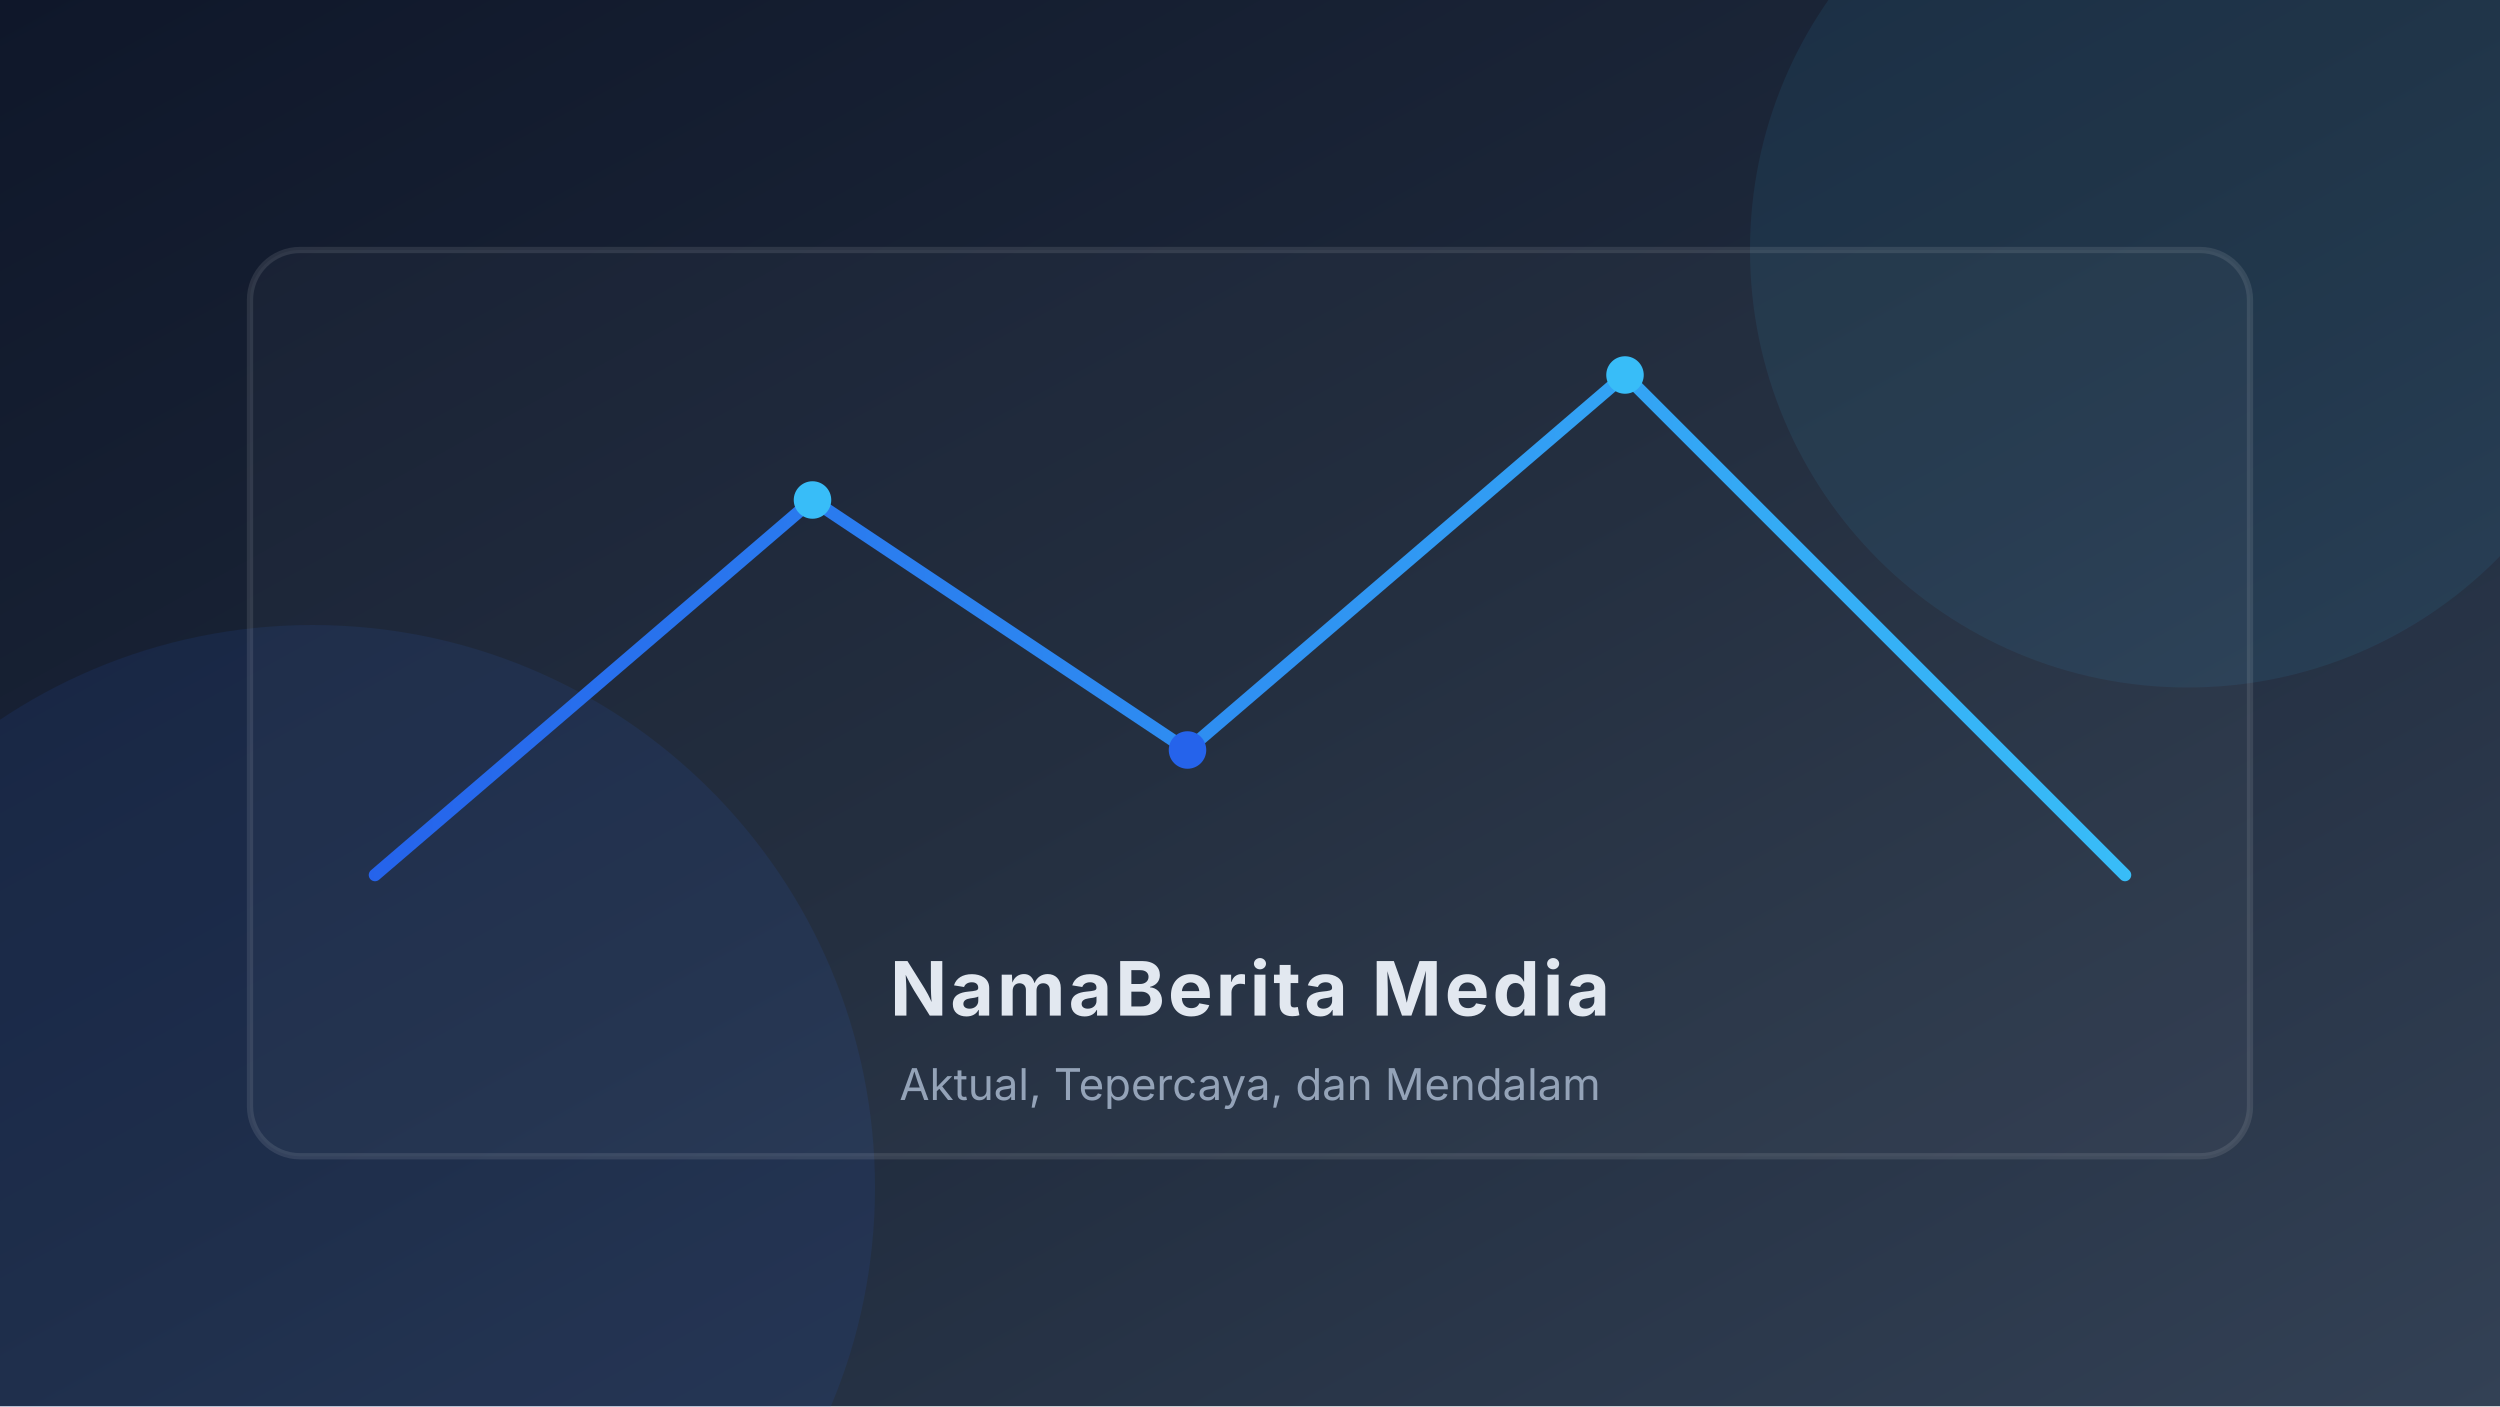
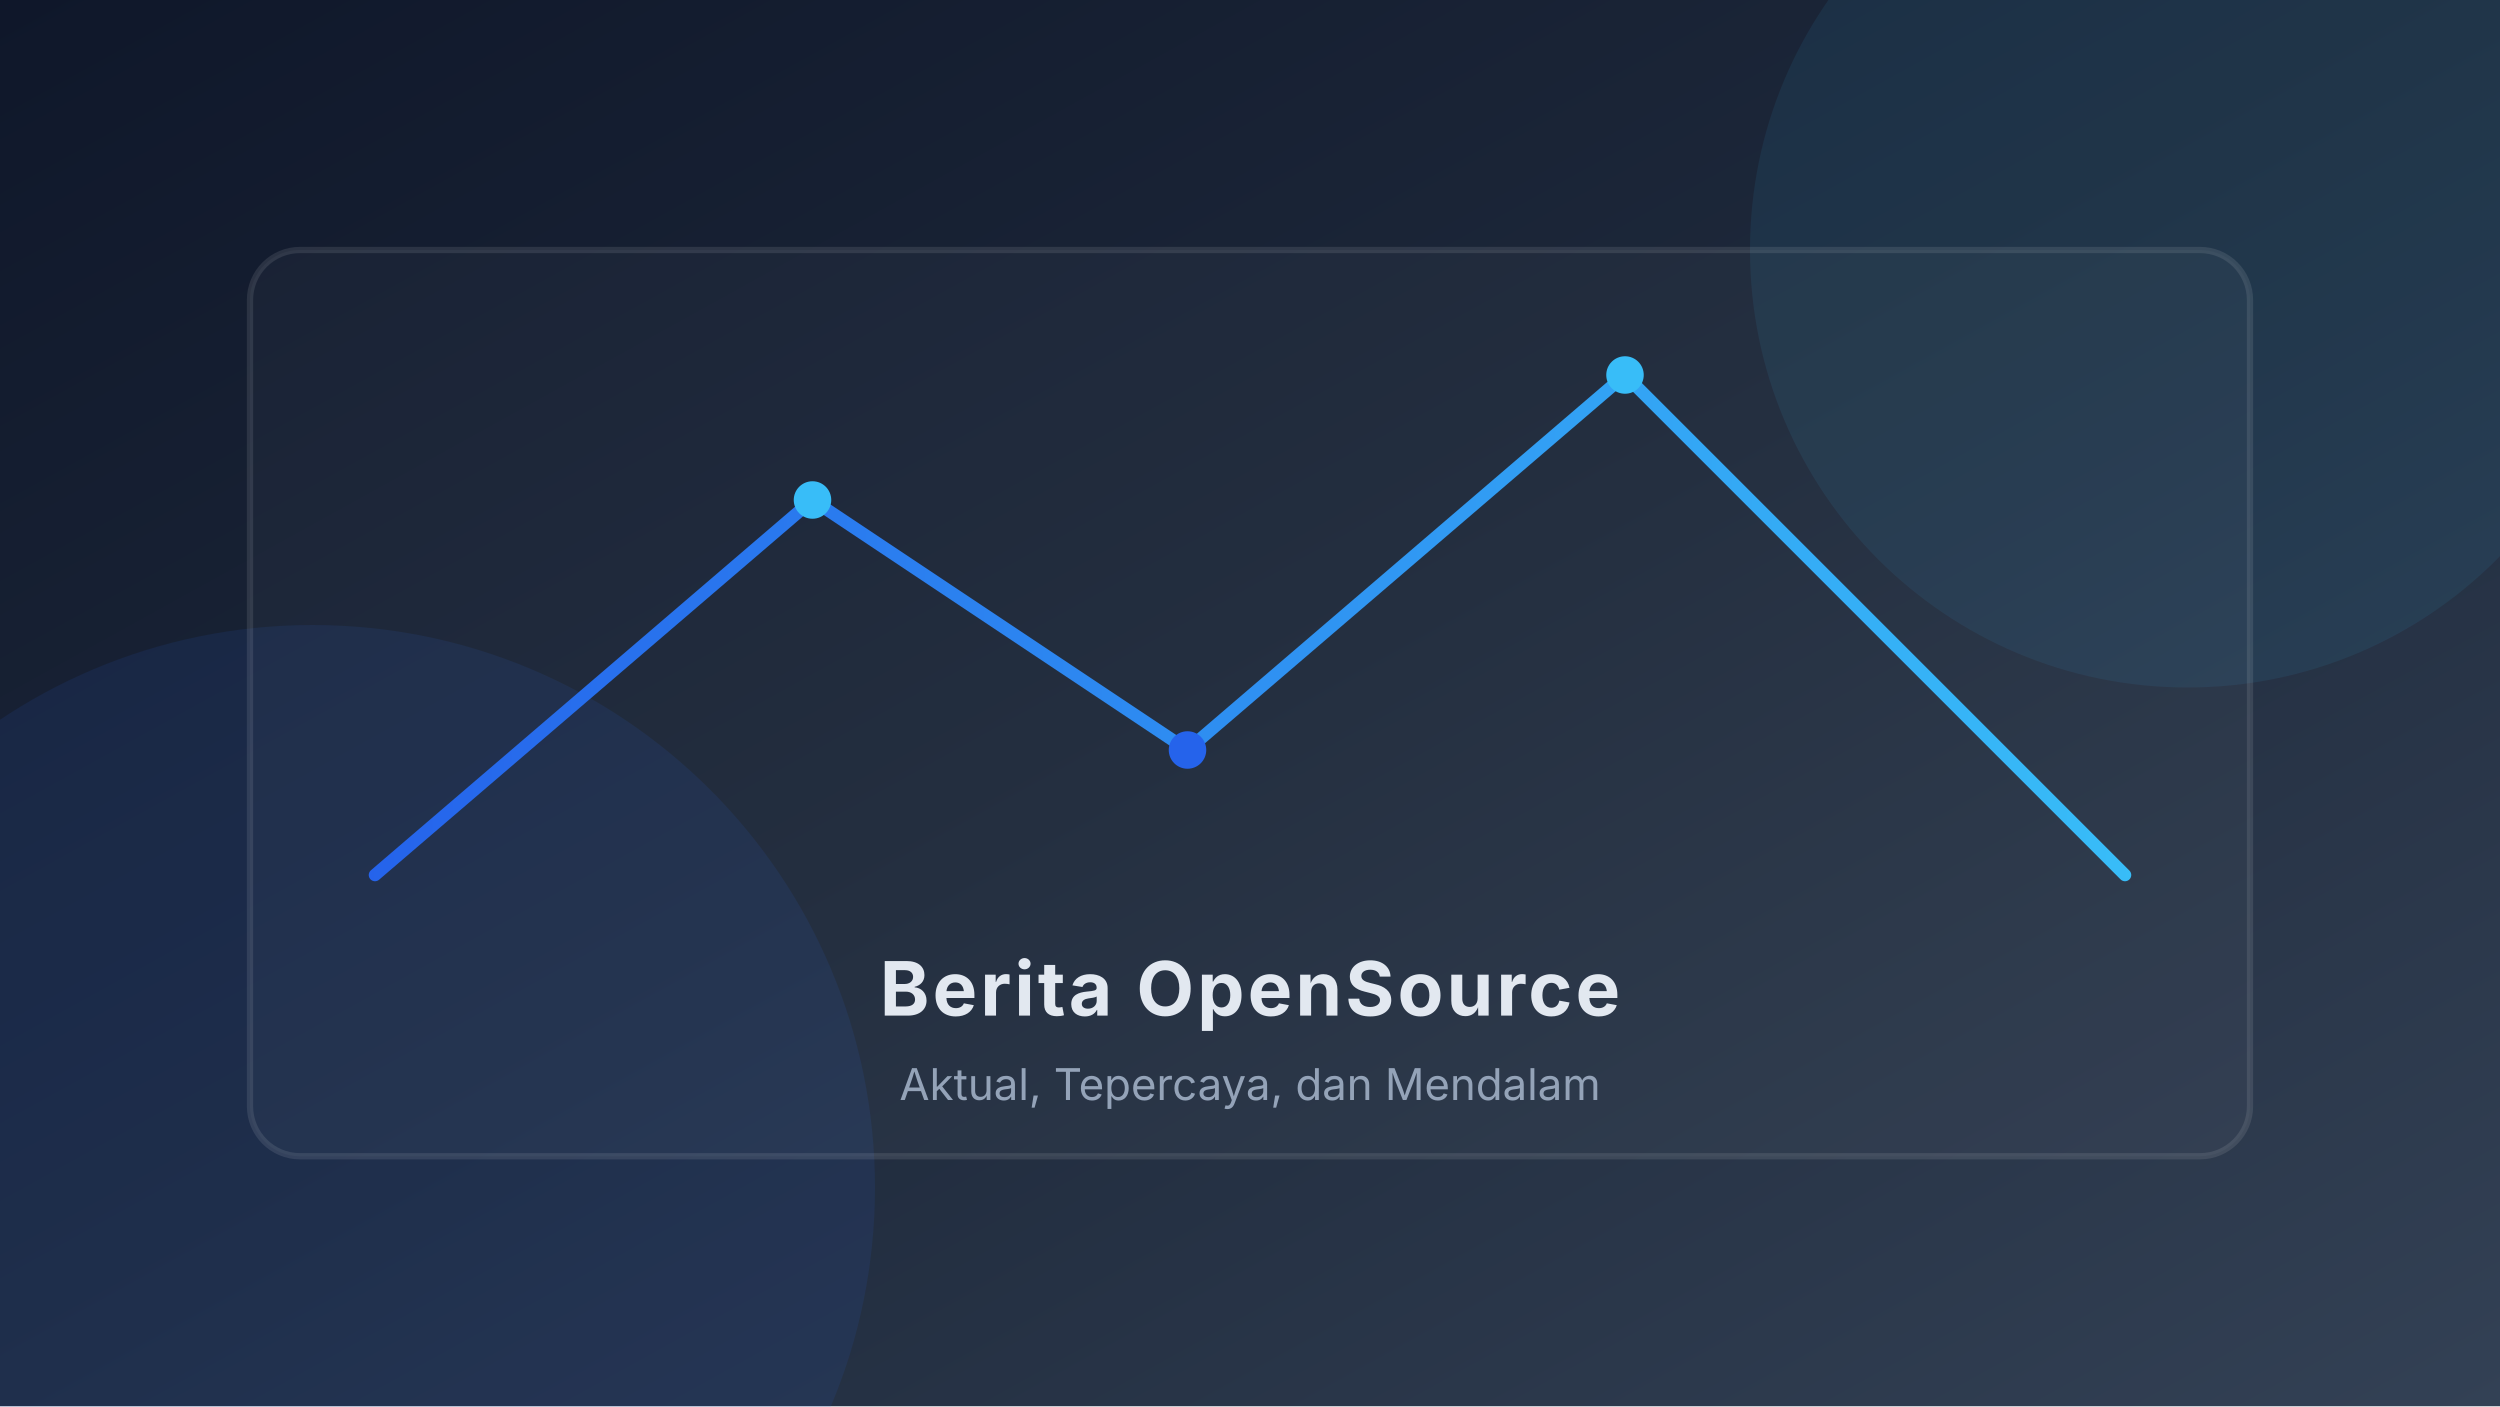
<svg xmlns="http://www.w3.org/2000/svg" viewBox="0 0 800 450" width="100%" height="100%">
  <defs>
    <linearGradient id="bgGrad" x1="0%" y1="0%" x2="100%" y2="100%">
      <stop offset="0%" stop-color="#0f172a" />
      <stop offset="50%" stop-color="#1e293b" />
      <stop offset="100%" stop-color="#334155" />
    </linearGradient>
    <linearGradient id="accentGrad" x1="0%" y1="0%" x2="100%" y2="0%">
      <stop offset="0%" stop-color="#2563eb" />
      <stop offset="100%" stop-color="#38bdf8" />
    </linearGradient>
  </defs>
  <rect width="800" height="450" fill="url(#bgGrad)" />
  <circle cx="700" cy="80" r="140" fill="#38bdf8" opacity="0.08" />
  <circle cx="100" cy="380" r="180" fill="#2563eb" opacity="0.1" />
  <rect x="80" y="80" width="640" height="290" rx="16" fill="rgba(255,255,255,0.03)" stroke="rgba(255,255,255,0.1)" stroke-width="2" />
  <path d="M 120 280 L 260 160 L 380 240 L 520 120 L 680 280" fill="none" stroke="url(#accentGrad)" stroke-width="4" stroke-linecap="round" stroke-linejoin="round" />
  <circle cx="260" cy="160" r="6" fill="#38bdf8" />
  <circle cx="380" cy="240" r="6" fill="#2563eb" />
  <circle cx="520" cy="120" r="6" fill="#38bdf8" />
-   <text x="400" y="325" fill="#e2e8f0" font-family="system-ui, -apple-system, sans-serif" font-size="24" font-weight="700" text-anchor="middle" letter-spacing="1">NamaBerita Media</text>
+   <text x="400" y="325" fill="#e2e8f0" font-family="system-ui, -apple-system, sans-serif" font-size="24" font-weight="700" text-anchor="middle" letter-spacing="1">Berita OpenSource</text>
  <text x="400" y="352" fill="#94a3b8" font-family="system-ui, -apple-system, sans-serif" font-size="14" text-anchor="middle">Aktual, Tepercaya, dan Mendalam</text>
</svg>
